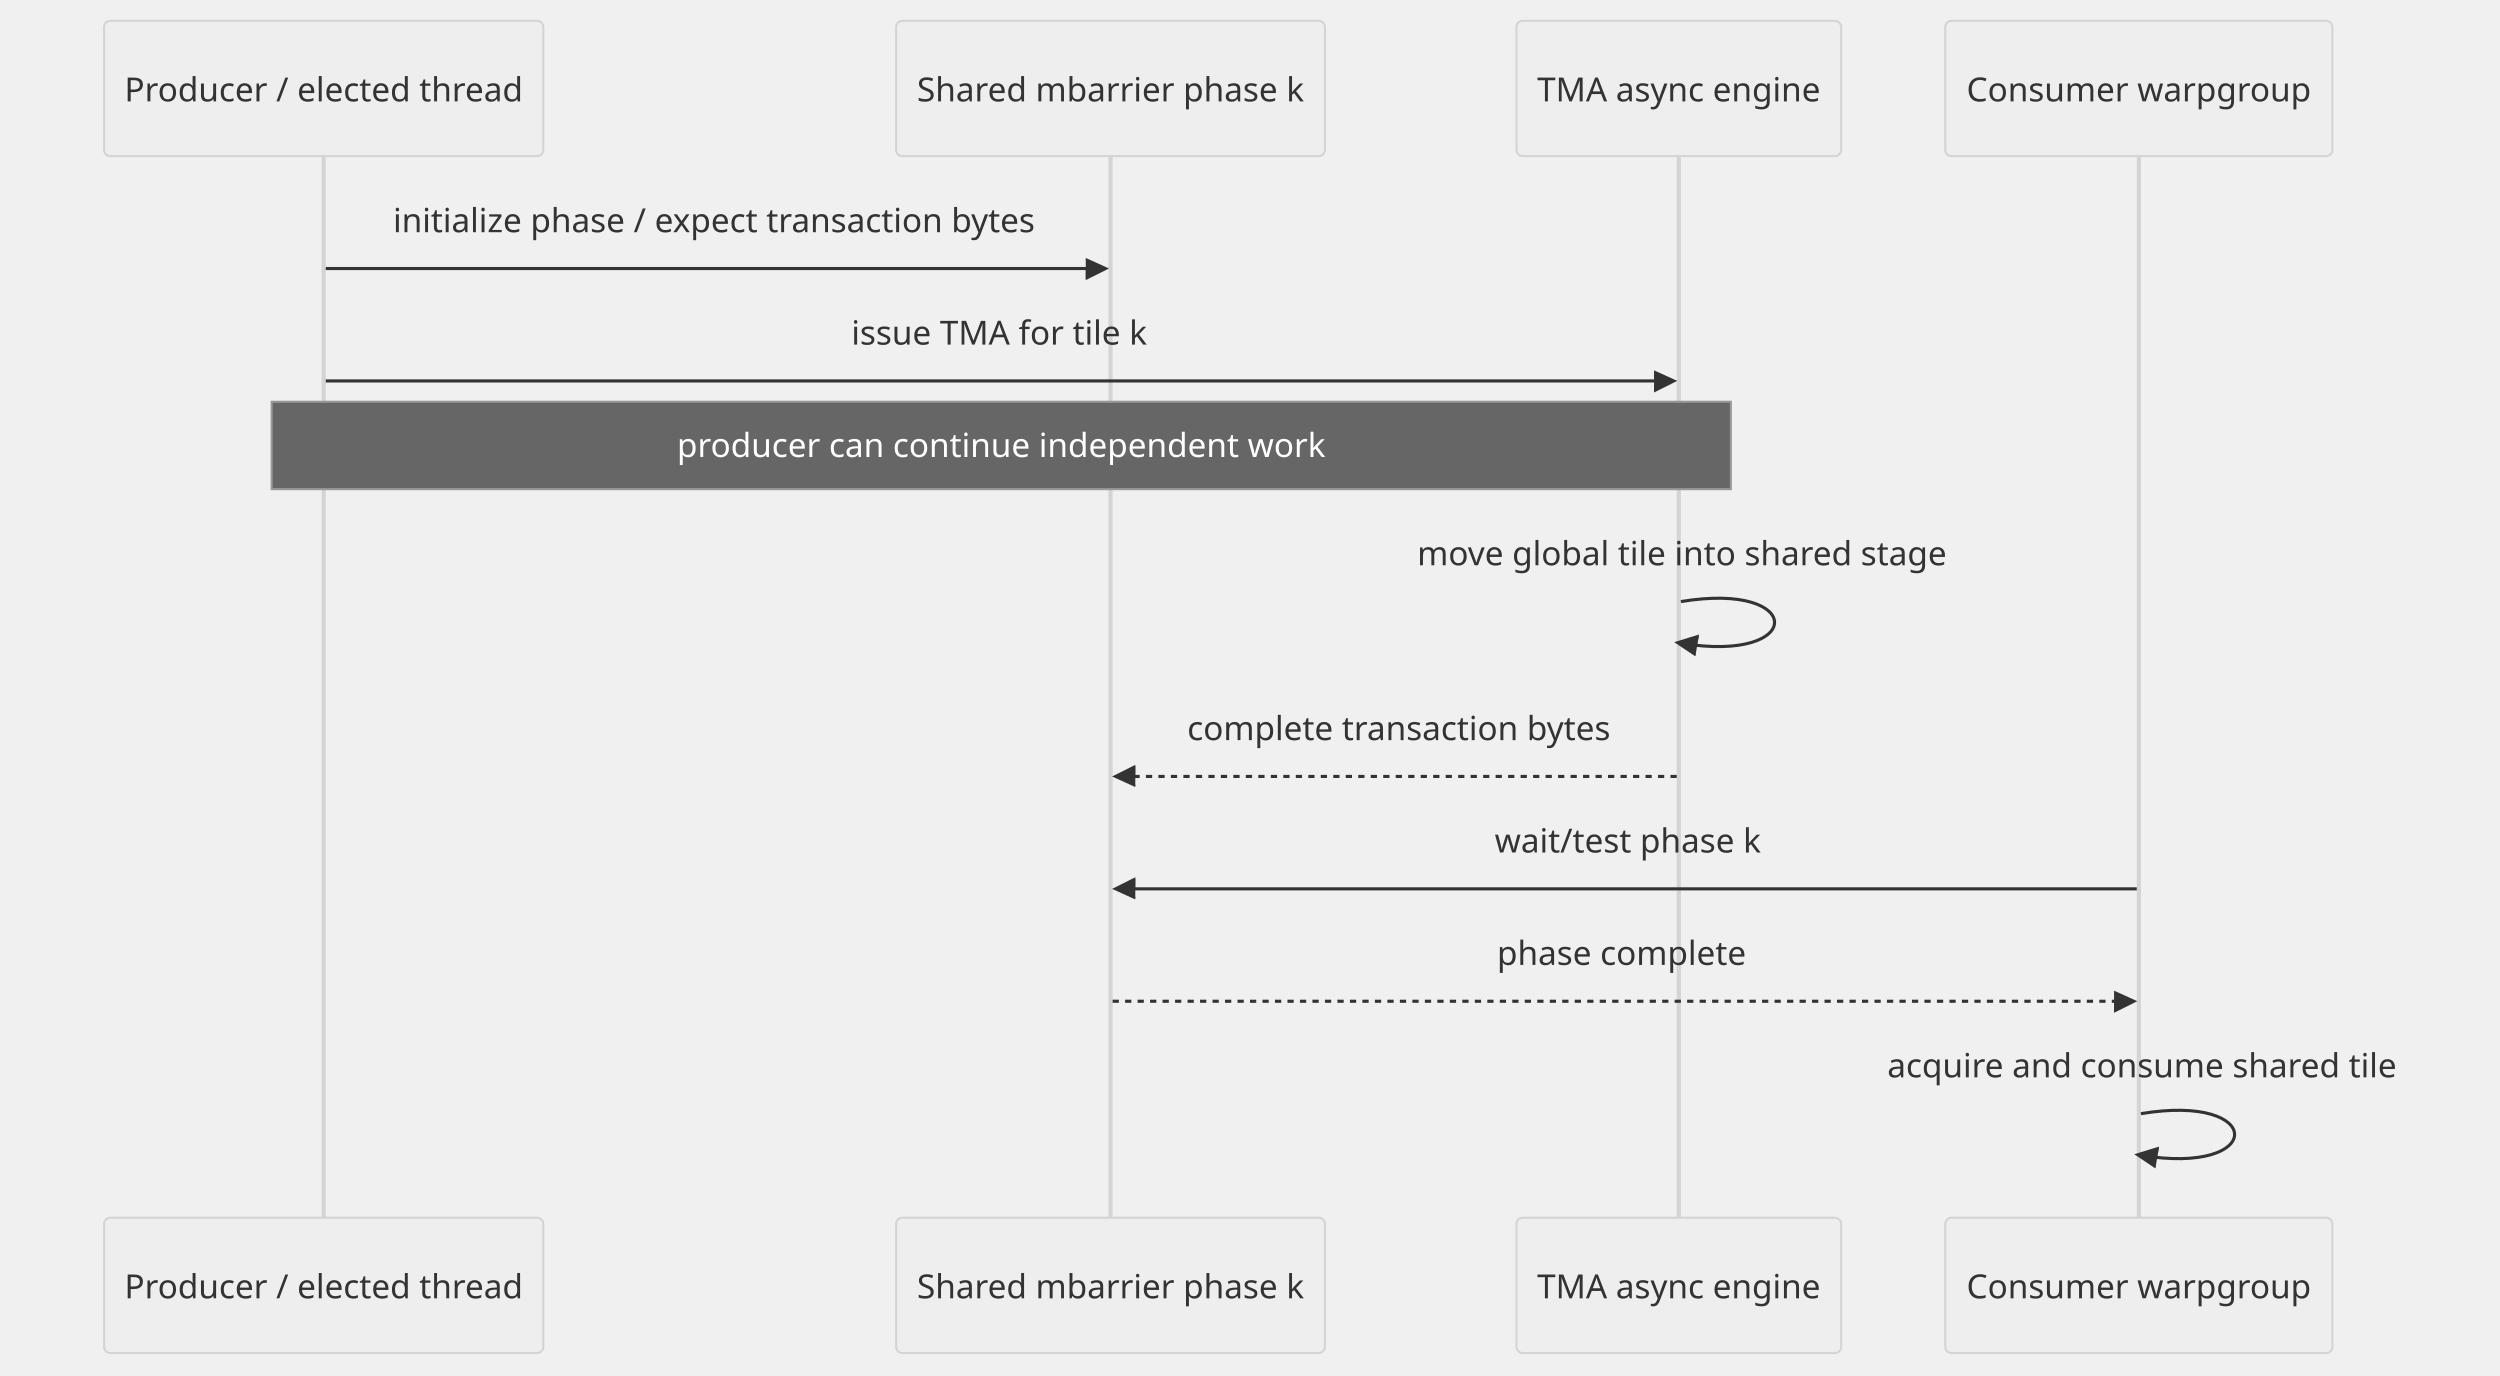
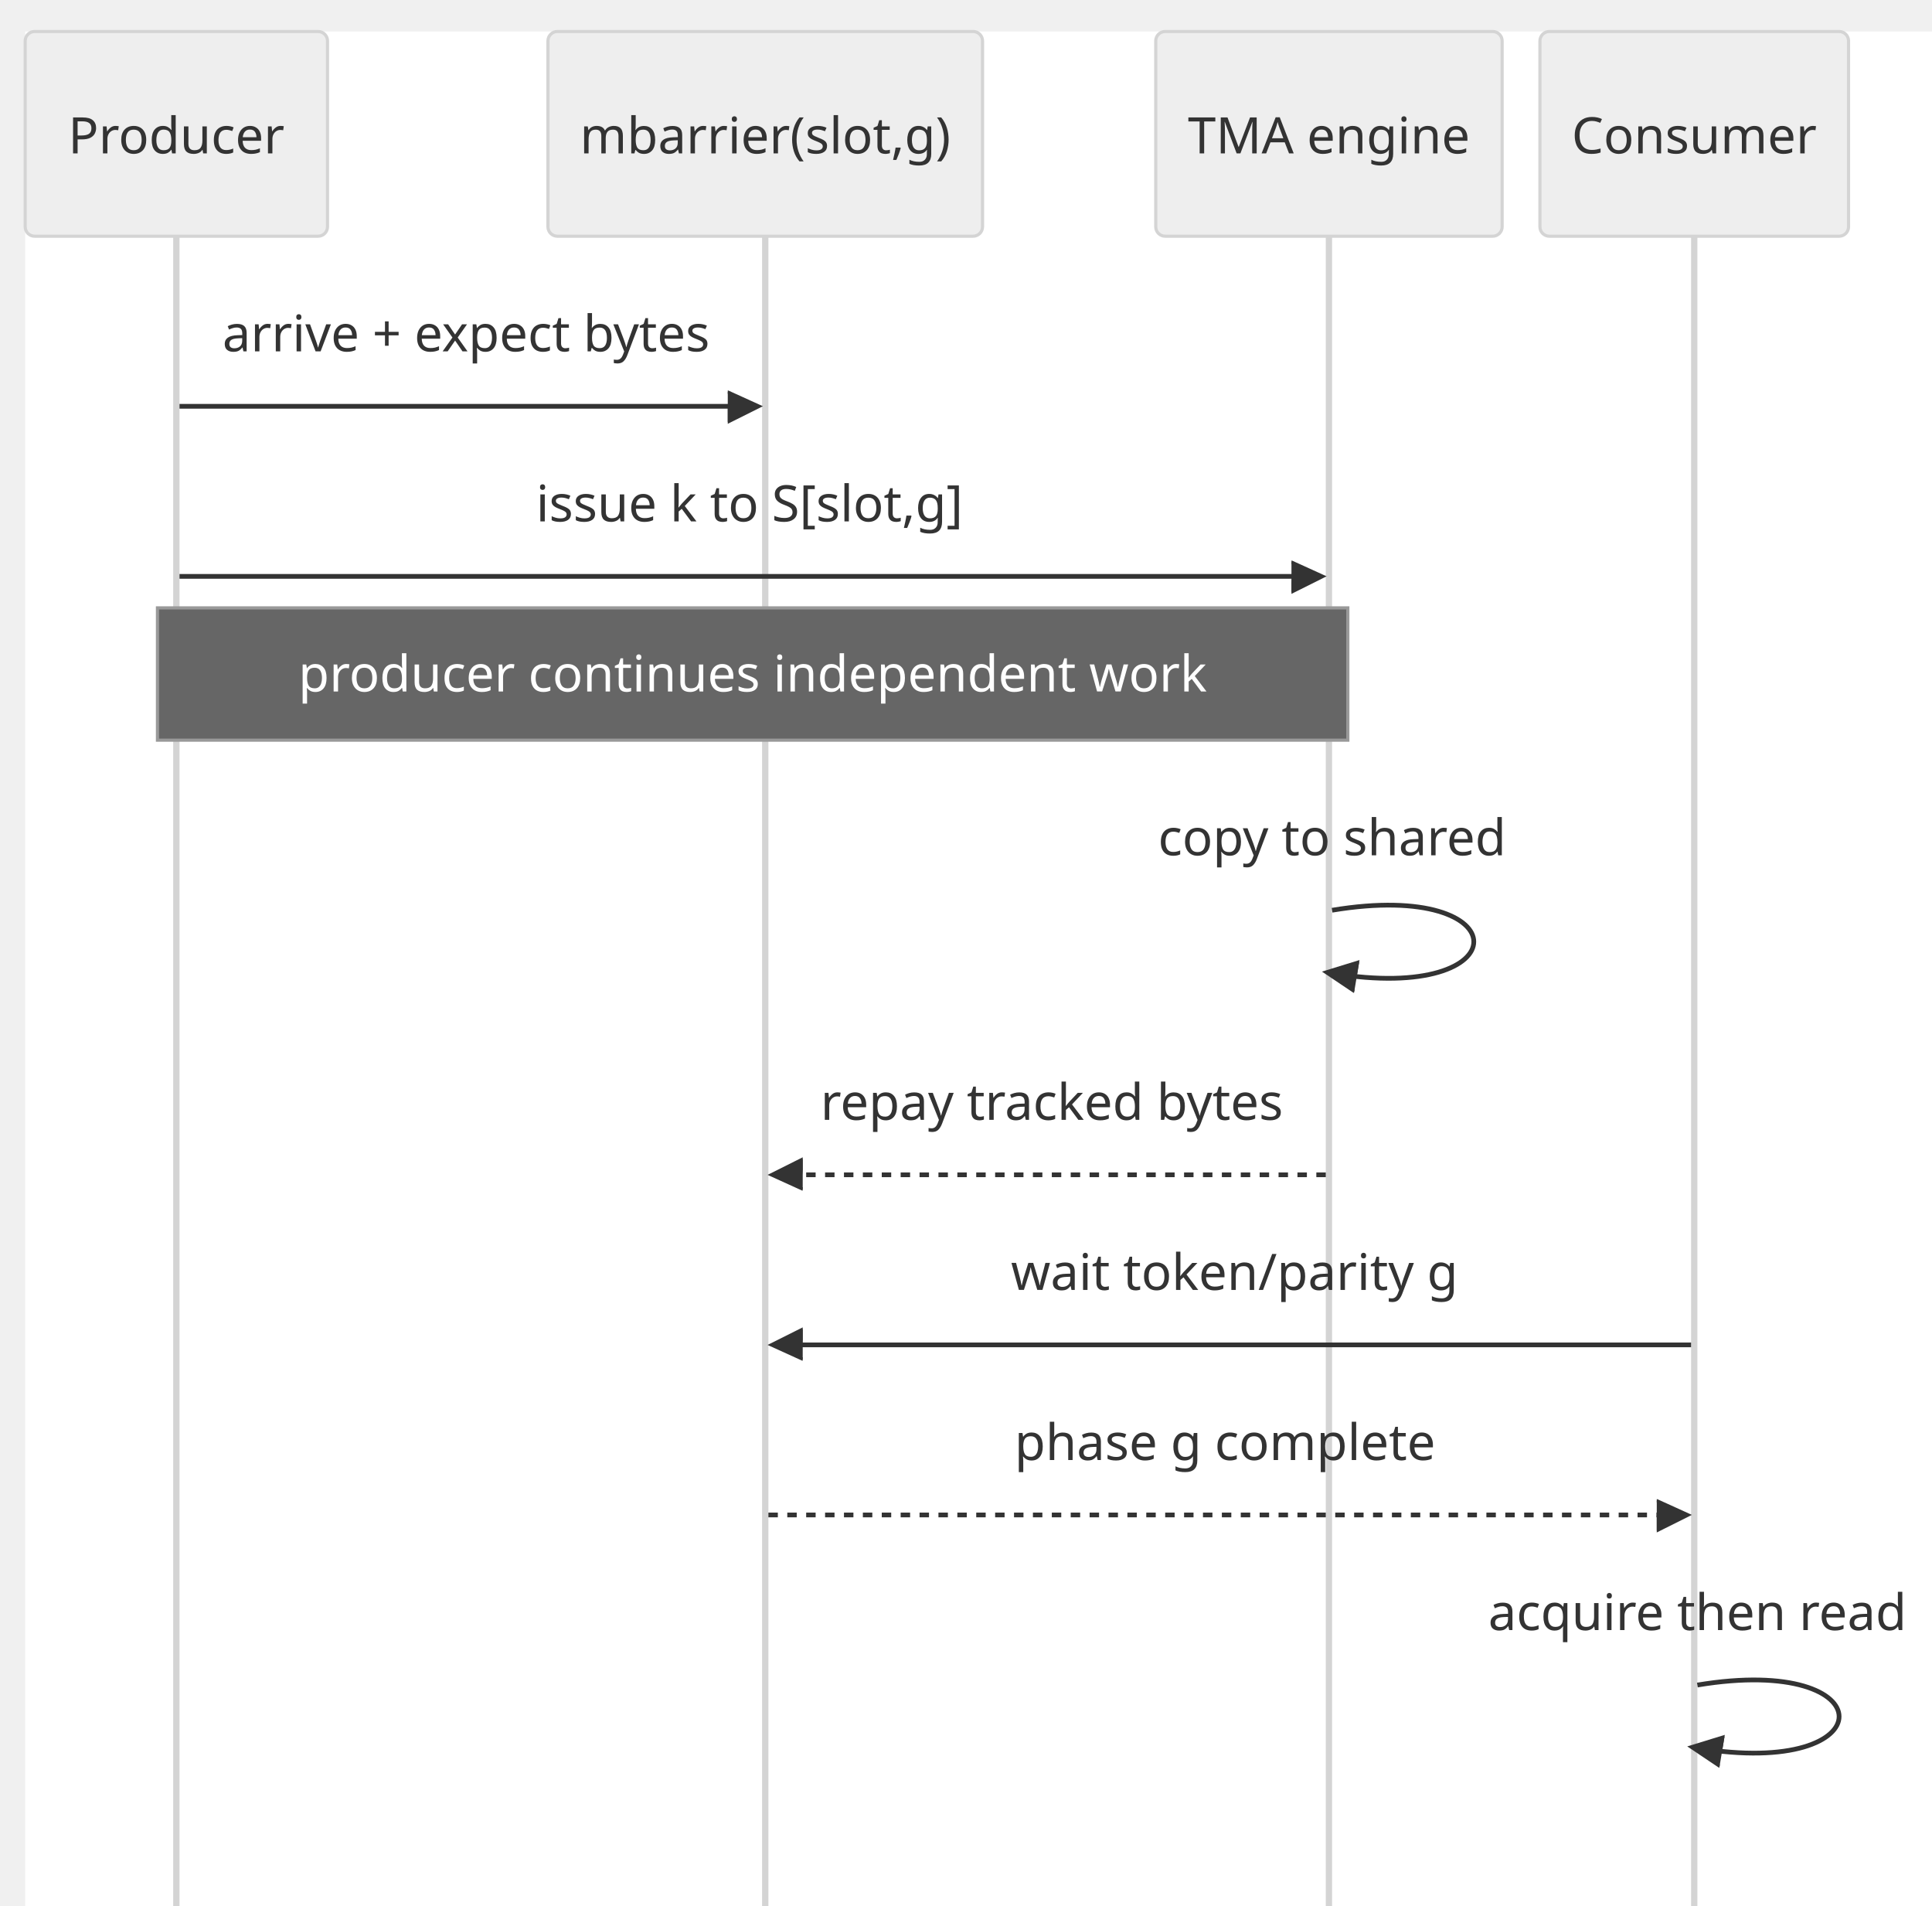
- <svg xmlns="http://www.w3.org/2000/svg" id="archnotes-diagram-8" width="100%" style="max-width: 1201px;" viewBox="-50 -10 1201 661" role="graphics-document document" aria-roledescription="sequence">
+ <svg xmlns="http://www.w3.org/2000/svg" id="archnotes-nvidia-gpu-synchronization-06-5b8caf17" width="100%" style="max-width: 613.5px;" viewBox="-8 -10 613.5 605" role="graphics-document document" aria-roledescription="sequence">
+   <rect data-diagram-background="true" x="0" y="0" width="100%" height="100%" fill="#ffffff" aria-hidden="true" />
  <g>
-     <rect x="884.5" y="575" fill="#eaeaea" stroke="#666" width="186" height="65" name="C" rx="3" ry="3" class="actor actor-bottom" />
-     <text x="977.5" y="607.5" dominant-baseline="central" alignment-baseline="central" class="actor actor-box" style="text-anchor: middle; font-size: 16px; font-weight: 400; font-family: system-ui, sans-serif;">
-       <tspan x="977.5" dy="0">Consumer warpgroup</tspan>
-     </text>
-   </g>
-   <g>
-     <rect x="678.5" y="575" fill="#eaeaea" stroke="#666" width="156" height="65" name="T" rx="3" ry="3" class="actor actor-bottom" />
-     <text x="756.5" y="607.5" dominant-baseline="central" alignment-baseline="central" class="actor actor-box" style="text-anchor: middle; font-size: 16px; font-weight: 400; font-family: system-ui, sans-serif;">
-       <tspan x="756.5" dy="0">TMA async engine</tspan>
-     </text>
-   </g>
-   <g>
-     <rect x="380.5" y="575" fill="#eaeaea" stroke="#666" width="206" height="65" name="M" rx="3" ry="3" class="actor actor-bottom" />
-     <text x="483.5" y="607.5" dominant-baseline="central" alignment-baseline="central" class="actor actor-box" style="text-anchor: middle; font-size: 16px; font-weight: 400; font-family: system-ui, sans-serif;">
-       <tspan x="483.5" dy="0">Shared mbarrier phase k</tspan>
-     </text>
-   </g>
-   <g>
-     <rect x="0" y="575" fill="#eaeaea" stroke="#666" width="211" height="65" name="P" rx="3" ry="3" class="actor actor-bottom" />
-     <text x="105.5" y="607.5" dominant-baseline="central" alignment-baseline="central" class="actor actor-box" style="text-anchor: middle; font-size: 16px; font-weight: 400; font-family: system-ui, sans-serif;">
-       <tspan x="105.5" dy="0">Producer / elected thread</tspan>
-     </text>
-   </g>
-   <g>
-     <line id="actor11" x1="977.5" y1="65" x2="977.5" y2="575" class="actor-line 200" stroke-width="0.5px" stroke="#999" name="C" data-et="life-line" data-id="C" />
-     <g id="root-11" data-et="participant" data-type="participant" data-id="C">
-       <rect x="884.5" y="0" fill="#eaeaea" stroke="#666" width="186" height="65" name="C" rx="3" ry="3" class="actor actor-top" />
-       <text x="977.5" y="32.5" dominant-baseline="central" alignment-baseline="central" class="actor actor-box" style="text-anchor: middle; font-size: 16px; font-weight: 400; font-family: system-ui, sans-serif;">
-         <tspan x="977.5" dy="0">Consumer warpgroup</tspan>
+     <line id="actor3" x1="530" y1="65" x2="530" y2="2000" class="actor-line 200" stroke-width="0.5px" stroke="#999" name="C" data-et="life-line" data-id="C" />
+     <g id="root-3" data-et="participant" data-type="participant" data-id="C">
+       <rect x="481" y="0" fill="#eaeaea" stroke="#666" width="98" height="65" name="C" rx="3" ry="3" class="actor actor-top" />
+       <text x="530" y="32.5" dominant-baseline="central" alignment-baseline="central" class="actor actor-box" style="text-anchor: middle; font-size: 16px; font-weight: 400; font-family: system-ui, sans-serif;">
+         <tspan x="530" dy="0">Consumer</tspan>
      </text>
    </g>
  </g>
  <g>
-     <line id="actor10" x1="756.5" y1="65" x2="756.5" y2="575" class="actor-line 200" stroke-width="0.5px" stroke="#999" name="T" data-et="life-line" data-id="T" />
-     <g id="root-10" data-et="participant" data-type="participant" data-id="T">
-       <rect x="678.5" y="0" fill="#eaeaea" stroke="#666" width="156" height="65" name="T" rx="3" ry="3" class="actor actor-top" />
-       <text x="756.5" y="32.5" dominant-baseline="central" alignment-baseline="central" class="actor actor-box" style="text-anchor: middle; font-size: 16px; font-weight: 400; font-family: system-ui, sans-serif;">
-         <tspan x="756.5" dy="0">TMA async engine</tspan>
+     <line id="actor2" x1="414" y1="65" x2="414" y2="2000" class="actor-line 200" stroke-width="0.5px" stroke="#999" name="T" data-et="life-line" data-id="T" />
+     <g id="root-2" data-et="participant" data-type="participant" data-id="T">
+       <rect x="359" y="0" fill="#eaeaea" stroke="#666" width="110" height="65" name="T" rx="3" ry="3" class="actor actor-top" />
+       <text x="414" y="32.5" dominant-baseline="central" alignment-baseline="central" class="actor actor-box" style="text-anchor: middle; font-size: 16px; font-weight: 400; font-family: system-ui, sans-serif;">
+         <tspan x="414" dy="0">TMA engine</tspan>
      </text>
    </g>
  </g>
  <g>
-     <line id="actor9" x1="483.5" y1="65" x2="483.5" y2="575" class="actor-line 200" stroke-width="0.5px" stroke="#999" name="M" data-et="life-line" data-id="M" />
-     <g id="root-9" data-et="participant" data-type="participant" data-id="M">
-       <rect x="380.5" y="0" fill="#eaeaea" stroke="#666" width="206" height="65" name="M" rx="3" ry="3" class="actor actor-top" />
-       <text x="483.5" y="32.5" dominant-baseline="central" alignment-baseline="central" class="actor actor-box" style="text-anchor: middle; font-size: 16px; font-weight: 400; font-family: system-ui, sans-serif;">
-         <tspan x="483.5" dy="0">Shared mbarrier phase k</tspan>
+     <line id="actor1" x1="235" y1="65" x2="235" y2="2000" class="actor-line 200" stroke-width="0.5px" stroke="#999" name="M" data-et="life-line" data-id="M" />
+     <g id="root-1" data-et="participant" data-type="participant" data-id="M">
+       <rect x="166" y="0" fill="#eaeaea" stroke="#666" width="138" height="65" name="M" rx="3" ry="3" class="actor actor-top" />
+       <text x="235" y="32.5" dominant-baseline="central" alignment-baseline="central" class="actor actor-box" style="text-anchor: middle; font-size: 16px; font-weight: 400; font-family: system-ui, sans-serif;">
+         <tspan x="235" dy="0">mbarrier(slot,g)</tspan>
      </text>
    </g>
  </g>
  <g>
-     <line id="actor8" x1="105.5" y1="65" x2="105.5" y2="575" class="actor-line 200" stroke-width="0.5px" stroke="#999" name="P" data-et="life-line" data-id="P" />
-     <g id="root-8" data-et="participant" data-type="participant" data-id="P">
-       <rect x="0" y="0" fill="#eaeaea" stroke="#666" width="211" height="65" name="P" rx="3" ry="3" class="actor actor-top" />
-       <text x="105.5" y="32.5" dominant-baseline="central" alignment-baseline="central" class="actor actor-box" style="text-anchor: middle; font-size: 16px; font-weight: 400; font-family: system-ui, sans-serif;">
-         <tspan x="105.5" dy="0">Producer / elected thread</tspan>
+     <line id="actor0" x1="48" y1="65" x2="48" y2="2000" class="actor-line 200" stroke-width="0.5px" stroke="#999" name="P" data-et="life-line" data-id="P" />
+     <g id="root-0" data-et="participant" data-type="participant" data-id="P">
+       <rect x="0" y="0" fill="#eaeaea" stroke="#666" width="96" height="65" name="P" rx="3" ry="3" class="actor actor-top" />
+       <text x="48" y="32.5" dominant-baseline="central" alignment-baseline="central" class="actor actor-box" style="text-anchor: middle; font-size: 16px; font-weight: 400; font-family: system-ui, sans-serif;">
+         <tspan x="48" dy="0">Producer</tspan>
      </text>
    </g>
  </g>
-   <style>#archnotes-diagram-8{font-family:system-ui,sans-serif;font-size:16px;fill:#000000;}@keyframes edge-animation-frame{from{stroke-dashoffset:0;}}@keyframes dash{to{stroke-dashoffset:0;}}#archnotes-diagram-8 .edge-animation-slow{stroke-dasharray:9,5!important;stroke-dashoffset:900;animation:dash 50s linear infinite;stroke-linecap:round;}#archnotes-diagram-8 .edge-animation-fast{stroke-dasharray:9,5!important;stroke-dashoffset:900;animation:dash 20s linear infinite;stroke-linecap:round;}#archnotes-diagram-8 .error-icon{fill:#552222;}#archnotes-diagram-8 .error-text{fill:#552222;stroke:#552222;}#archnotes-diagram-8 .edge-thickness-normal{stroke-width:1px;}#archnotes-diagram-8 .edge-thickness-thick{stroke-width:3.5px;}#archnotes-diagram-8 .edge-pattern-solid{stroke-dasharray:0;}#archnotes-diagram-8 .edge-thickness-invisible{stroke-width:0;fill:none;}#archnotes-diagram-8 .edge-pattern-dashed{stroke-dasharray:3;}#archnotes-diagram-8 .edge-pattern-dotted{stroke-dasharray:2;}#archnotes-diagram-8 .marker{fill:#666;stroke:#666;}#archnotes-diagram-8 .marker.cross{stroke:#666;}#archnotes-diagram-8 svg{font-family:system-ui,sans-serif;font-size:16px;}#archnotes-diagram-8 p{margin:0;}#archnotes-diagram-8 .actor{stroke:hsl(0, 0%, 83%);fill:#eee;stroke-width:1;}#archnotes-diagram-8 rect.actor.outer-path[data-look="neo"]{filter:drop-shadow( 1px 2px 2px rgba(185,185,185,1));}#archnotes-diagram-8 rect.note[data-look="neo"]{stroke:#999;fill:#666;filter:drop-shadow( 1px 2px 2px rgba(185,185,185,1));}#archnotes-diagram-8 text.actor&gt;tspan{fill:#333;stroke:none;}#archnotes-diagram-8 .actor-line{stroke:hsl(0, 0%, 83%);}#archnotes-diagram-8 .innerArc{stroke-width:1.5;stroke-dasharray:none;}#archnotes-diagram-8 .messageLine0{stroke-width:1.5;stroke-dasharray:none;stroke:#333;}#archnotes-diagram-8 .messageLine1{stroke-width:1.5;stroke-dasharray:2,2;stroke:#333;}#archnotes-diagram-8 [id$="-arrowhead"] path{fill:#333;stroke:#333;}#archnotes-diagram-8 .sequenceNumber{fill:white;}#archnotes-diagram-8 [id$="-sequencenumber"]{fill:#333;}#archnotes-diagram-8 [id$="-crosshead"] path{fill:#333;stroke:#333;}#archnotes-diagram-8 .messageText{fill:#333;stroke:none;}#archnotes-diagram-8 .labelBox{stroke:hsl(0, 0%, 83%);fill:#eee;filter:none;}#archnotes-diagram-8 .labelText,#archnotes-diagram-8 .labelText&gt;tspan{fill:#333;stroke:none;}#archnotes-diagram-8 .loopText,#archnotes-diagram-8 .loopText&gt;tspan{fill:#333;stroke:none;}#archnotes-diagram-8 .sectionTitle,#archnotes-diagram-8 .sectionTitle&gt;tspan{fill:#333;stroke:none;}#archnotes-diagram-8 .loopLine{stroke-width:2px;stroke-dasharray:2,2;stroke:hsl(0, 0%, 83%);fill:hsl(0, 0%, 83%);}#archnotes-diagram-8 .note{stroke:#999;fill:#666;}#archnotes-diagram-8 .noteText,#archnotes-diagram-8 .noteText&gt;tspan{fill:#fff;stroke:none;font-weight:normal;}#archnotes-diagram-8 .activation0{fill:#f4f4f4;stroke:#666;}#archnotes-diagram-8 .activation1{fill:#f4f4f4;stroke:#666;}#archnotes-diagram-8 .activation2{fill:#f4f4f4;stroke:#666;}#archnotes-diagram-8 .actorPopupMenu{position:absolute;}#archnotes-diagram-8 .actorPopupMenuPanel{position:absolute;fill:#eee;box-shadow:0px 8px 16px 0px rgba(0,0,0,0.2);filter:drop-shadow(3px 5px 2px rgb(0 0 0 / 0.4));}#archnotes-diagram-8 .actor-man circle,#archnotes-diagram-8 line{fill:#eee;stroke-width:2px;}#archnotes-diagram-8 g rect.rect{filter:drop-shadow( 1px 2px 2px rgba(185,185,185,1));stroke:#999;}#archnotes-diagram-8 .node .neo-node{stroke:#999;}#archnotes-diagram-8 [data-look="neo"].node rect,#archnotes-diagram-8 [data-look="neo"].cluster rect,#archnotes-diagram-8 [data-look="neo"].node polygon{stroke:url(#archnotes-diagram-8-gradient);filter:drop-shadow( 1px 2px 2px rgba(185,185,185,1));}#archnotes-diagram-8 [data-look="neo"].swimlane.cluster rect{filter:none;}#archnotes-diagram-8 [data-look="neo"].node path{stroke:url(#archnotes-diagram-8-gradient);stroke-width:1px;}#archnotes-diagram-8 [data-look="neo"].node .outer-path{filter:drop-shadow( 1px 2px 2px rgba(185,185,185,1));}#archnotes-diagram-8 [data-look="neo"].node .neo-line path{stroke:#999;filter:none;}#archnotes-diagram-8 [data-look="neo"].node circle{stroke:url(#archnotes-diagram-8-gradient);filter:drop-shadow( 1px 2px 2px rgba(185,185,185,1));}#archnotes-diagram-8 [data-look="neo"].node circle .state-start{fill:#000000;}#archnotes-diagram-8 [data-look="neo"].icon-shape .icon{fill:url(#archnotes-diagram-8-gradient);filter:drop-shadow( 1px 2px 2px rgba(185,185,185,1));}#archnotes-diagram-8 [data-look="neo"].icon-shape .icon-neo path{stroke:url(#archnotes-diagram-8-gradient);filter:drop-shadow( 1px 2px 2px rgba(185,185,185,1));}#archnotes-diagram-8 :root{--mermaid-font-family:system-ui,sans-serif;}</style>
+   <style>#archnotes-nvidia-gpu-synchronization-06-5b8caf17{font-family:system-ui,sans-serif;font-size:22px;fill:#000000;}@keyframes edge-animation-frame{from{stroke-dashoffset:0;}}@keyframes dash{to{stroke-dashoffset:0;}}#archnotes-nvidia-gpu-synchronization-06-5b8caf17 .edge-animation-slow{stroke-dasharray:9,5!important;stroke-dashoffset:900;animation:dash 50s linear infinite;stroke-linecap:round;}#archnotes-nvidia-gpu-synchronization-06-5b8caf17 .edge-animation-fast{stroke-dasharray:9,5!important;stroke-dashoffset:900;animation:dash 20s linear infinite;stroke-linecap:round;}#archnotes-nvidia-gpu-synchronization-06-5b8caf17 .error-icon{fill:#552222;}#archnotes-nvidia-gpu-synchronization-06-5b8caf17 .error-text{fill:#552222;stroke:#552222;}#archnotes-nvidia-gpu-synchronization-06-5b8caf17 .edge-thickness-normal{stroke-width:1px;}#archnotes-nvidia-gpu-synchronization-06-5b8caf17 .edge-thickness-thick{stroke-width:3.5px;}#archnotes-nvidia-gpu-synchronization-06-5b8caf17 .edge-pattern-solid{stroke-dasharray:0;}#archnotes-nvidia-gpu-synchronization-06-5b8caf17 .edge-thickness-invisible{stroke-width:0;fill:none;}#archnotes-nvidia-gpu-synchronization-06-5b8caf17 .edge-pattern-dashed{stroke-dasharray:3;}#archnotes-nvidia-gpu-synchronization-06-5b8caf17 .edge-pattern-dotted{stroke-dasharray:2;}#archnotes-nvidia-gpu-synchronization-06-5b8caf17 .marker{fill:#666;stroke:#666;}#archnotes-nvidia-gpu-synchronization-06-5b8caf17 .marker.cross{stroke:#666;}#archnotes-nvidia-gpu-synchronization-06-5b8caf17 svg{font-family:system-ui,sans-serif;font-size:22px;}#archnotes-nvidia-gpu-synchronization-06-5b8caf17 p{margin:0;}#archnotes-nvidia-gpu-synchronization-06-5b8caf17 .actor{stroke:hsl(0, 0%, 83%);fill:#eee;stroke-width:1;}#archnotes-nvidia-gpu-synchronization-06-5b8caf17 rect.actor.outer-path[data-look="neo"]{filter:drop-shadow( 1px 2px 2px rgba(185,185,185,1));}#archnotes-nvidia-gpu-synchronization-06-5b8caf17 rect.note[data-look="neo"]{stroke:#999;fill:#666;filter:drop-shadow( 1px 2px 2px rgba(185,185,185,1));}#archnotes-nvidia-gpu-synchronization-06-5b8caf17 text.actor&gt;tspan{fill:#333;stroke:none;}#archnotes-nvidia-gpu-synchronization-06-5b8caf17 .actor-line{stroke:hsl(0, 0%, 83%);}#archnotes-nvidia-gpu-synchronization-06-5b8caf17 .innerArc{stroke-width:1.5;stroke-dasharray:none;}#archnotes-nvidia-gpu-synchronization-06-5b8caf17 .messageLine0{stroke-width:1.5;stroke-dasharray:none;stroke:#333;}#archnotes-nvidia-gpu-synchronization-06-5b8caf17 .messageLine1{stroke-width:1.5;stroke-dasharray:2,2;stroke:#333;}#archnotes-nvidia-gpu-synchronization-06-5b8caf17 [id$="-arrowhead"] path{fill:#333;stroke:#333;}#archnotes-nvidia-gpu-synchronization-06-5b8caf17 .sequenceNumber{fill:white;}#archnotes-nvidia-gpu-synchronization-06-5b8caf17 [id$="-sequencenumber"]{fill:#333;}#archnotes-nvidia-gpu-synchronization-06-5b8caf17 [id$="-crosshead"] path{fill:#333;stroke:#333;}#archnotes-nvidia-gpu-synchronization-06-5b8caf17 .messageText{fill:#333;stroke:none;}#archnotes-nvidia-gpu-synchronization-06-5b8caf17 .labelBox{stroke:hsl(0, 0%, 83%);fill:#eee;filter:none;}#archnotes-nvidia-gpu-synchronization-06-5b8caf17 .labelText,#archnotes-nvidia-gpu-synchronization-06-5b8caf17 .labelText&gt;tspan{fill:#333;stroke:none;}#archnotes-nvidia-gpu-synchronization-06-5b8caf17 .loopText,#archnotes-nvidia-gpu-synchronization-06-5b8caf17 .loopText&gt;tspan{fill:#333;stroke:none;}#archnotes-nvidia-gpu-synchronization-06-5b8caf17 .sectionTitle,#archnotes-nvidia-gpu-synchronization-06-5b8caf17 .sectionTitle&gt;tspan{fill:#333;stroke:none;}#archnotes-nvidia-gpu-synchronization-06-5b8caf17 .loopLine{stroke-width:2px;stroke-dasharray:2,2;stroke:hsl(0, 0%, 83%);fill:hsl(0, 0%, 83%);}#archnotes-nvidia-gpu-synchronization-06-5b8caf17 .note{stroke:#999;fill:#666;}#archnotes-nvidia-gpu-synchronization-06-5b8caf17 .noteText,#archnotes-nvidia-gpu-synchronization-06-5b8caf17 .noteText&gt;tspan{fill:#fff;stroke:none;font-weight:normal;}#archnotes-nvidia-gpu-synchronization-06-5b8caf17 .activation0{fill:#f4f4f4;stroke:#666;}#archnotes-nvidia-gpu-synchronization-06-5b8caf17 .activation1{fill:#f4f4f4;stroke:#666;}#archnotes-nvidia-gpu-synchronization-06-5b8caf17 .activation2{fill:#f4f4f4;stroke:#666;}#archnotes-nvidia-gpu-synchronization-06-5b8caf17 .actorPopupMenu{position:absolute;}#archnotes-nvidia-gpu-synchronization-06-5b8caf17 .actorPopupMenuPanel{position:absolute;fill:#eee;box-shadow:0px 8px 16px 0px rgba(0,0,0,0.2);filter:drop-shadow(3px 5px 2px rgb(0 0 0 / 0.4));}#archnotes-nvidia-gpu-synchronization-06-5b8caf17 .actor-man circle,#archnotes-nvidia-gpu-synchronization-06-5b8caf17 line{fill:#eee;stroke-width:2px;}#archnotes-nvidia-gpu-synchronization-06-5b8caf17 g rect.rect{filter:drop-shadow( 1px 2px 2px rgba(185,185,185,1));stroke:#999;}#archnotes-nvidia-gpu-synchronization-06-5b8caf17 .node .neo-node{stroke:#999;}#archnotes-nvidia-gpu-synchronization-06-5b8caf17 [data-look="neo"].node rect,#archnotes-nvidia-gpu-synchronization-06-5b8caf17 [data-look="neo"].cluster rect,#archnotes-nvidia-gpu-synchronization-06-5b8caf17 [data-look="neo"].node polygon{stroke:url(#archnotes-nvidia-gpu-synchronization-06-5b8caf17-gradient);filter:drop-shadow( 1px 2px 2px rgba(185,185,185,1));}#archnotes-nvidia-gpu-synchronization-06-5b8caf17 [data-look="neo"].swimlane.cluster rect{filter:none;}#archnotes-nvidia-gpu-synchronization-06-5b8caf17 [data-look="neo"].node path{stroke:url(#archnotes-nvidia-gpu-synchronization-06-5b8caf17-gradient);stroke-width:1px;}#archnotes-nvidia-gpu-synchronization-06-5b8caf17 [data-look="neo"].node .outer-path{filter:drop-shadow( 1px 2px 2px rgba(185,185,185,1));}#archnotes-nvidia-gpu-synchronization-06-5b8caf17 [data-look="neo"].node .neo-line path{stroke:#999;filter:none;}#archnotes-nvidia-gpu-synchronization-06-5b8caf17 [data-look="neo"].node circle{stroke:url(#archnotes-nvidia-gpu-synchronization-06-5b8caf17-gradient);filter:drop-shadow( 1px 2px 2px rgba(185,185,185,1));}#archnotes-nvidia-gpu-synchronization-06-5b8caf17 [data-look="neo"].node circle .state-start{fill:#000000;}#archnotes-nvidia-gpu-synchronization-06-5b8caf17 [data-look="neo"].icon-shape .icon{fill:url(#archnotes-nvidia-gpu-synchronization-06-5b8caf17-gradient);filter:drop-shadow( 1px 2px 2px rgba(185,185,185,1));}#archnotes-nvidia-gpu-synchronization-06-5b8caf17 [data-look="neo"].icon-shape .icon-neo path{stroke:url(#archnotes-nvidia-gpu-synchronization-06-5b8caf17-gradient);filter:drop-shadow( 1px 2px 2px rgba(185,185,185,1));}#archnotes-nvidia-gpu-synchronization-06-5b8caf17 :root{--mermaid-font-family:system-ui,sans-serif;}</style>
  <g />
  <defs>
-     <symbol id="archnotes-diagram-8-computer" width="24" height="24">
+     <symbol id="archnotes-nvidia-gpu-synchronization-06-5b8caf17-computer" width="24" height="24">
      <path transform="scale(.5)" d="M2 2v13h20v-13h-20zm18 11h-16v-9h16v9zm-10.228 6l.466-1h3.524l.467 1h-4.457zm14.228 3h-24l2-6h2.104l-1.33 4h18.45l-1.297-4h2.073l2 6zm-5-10h-14v-7h14v7z" />
    </symbol>
  </defs>
  <defs>
-     <symbol id="archnotes-diagram-8-database" fill-rule="evenodd" clip-rule="evenodd">
+     <symbol id="archnotes-nvidia-gpu-synchronization-06-5b8caf17-database" fill-rule="evenodd" clip-rule="evenodd">
      <path transform="scale(.5)" d="M12.258.001l.256.004.255.005.253.008.251.01.249.012.247.015.246.016.242.019.241.02.239.023.236.024.233.027.231.028.229.031.225.032.223.034.22.036.217.038.214.04.211.041.208.043.205.045.201.046.198.048.194.05.191.051.187.053.183.054.18.056.175.057.172.059.168.06.163.061.16.063.155.064.15.066.074.033.073.033.071.034.07.034.069.035.068.035.067.035.066.035.064.036.064.036.062.036.06.036.06.037.058.037.058.037.055.038.055.038.053.038.052.038.051.039.05.039.048.039.047.039.045.04.044.04.043.04.041.04.04.041.039.041.037.041.036.041.034.041.033.042.032.042.03.042.029.042.027.042.026.043.024.043.023.043.021.043.02.043.018.044.017.043.015.044.013.044.012.044.011.045.009.044.007.045.006.045.004.045.002.045.001.045v17l-.001.045-.002.045-.004.045-.006.045-.007.045-.009.044-.011.045-.012.044-.013.044-.015.044-.017.043-.018.044-.02.043-.021.043-.023.043-.024.043-.026.043-.027.042-.029.042-.03.042-.032.042-.033.042-.034.041-.036.041-.037.041-.039.041-.04.041-.041.04-.043.04-.044.04-.045.04-.047.039-.048.039-.05.039-.051.039-.052.038-.053.038-.055.038-.055.038-.058.037-.058.037-.06.037-.06.036-.062.036-.064.036-.064.036-.066.035-.067.035-.068.035-.069.035-.07.034-.071.034-.073.033-.074.033-.15.066-.155.064-.16.063-.163.061-.168.06-.172.059-.175.057-.18.056-.183.054-.187.053-.191.051-.194.05-.198.048-.201.046-.205.045-.208.043-.211.041-.214.04-.217.038-.22.036-.223.034-.225.032-.229.031-.231.028-.233.027-.236.024-.239.023-.241.02-.242.019-.246.016-.247.015-.249.012-.251.01-.253.008-.255.005-.256.004-.258.001-.258-.001-.256-.004-.255-.005-.253-.008-.251-.01-.249-.012-.247-.015-.245-.016-.243-.019-.241-.02-.238-.023-.236-.024-.234-.027-.231-.028-.228-.031-.226-.032-.223-.034-.22-.036-.217-.038-.214-.04-.211-.041-.208-.043-.204-.045-.201-.046-.198-.048-.195-.05-.19-.051-.187-.053-.184-.054-.179-.056-.176-.057-.172-.059-.167-.06-.164-.061-.159-.063-.155-.064-.151-.066-.074-.033-.072-.033-.072-.034-.07-.034-.069-.035-.068-.035-.067-.035-.066-.035-.064-.036-.063-.036-.062-.036-.061-.036-.06-.037-.058-.037-.057-.037-.056-.038-.055-.038-.053-.038-.052-.038-.051-.039-.049-.039-.049-.039-.046-.039-.046-.04-.044-.04-.043-.04-.041-.04-.04-.041-.039-.041-.037-.041-.036-.041-.034-.041-.033-.042-.032-.042-.03-.042-.029-.042-.027-.042-.026-.043-.024-.043-.023-.043-.021-.043-.02-.043-.018-.044-.017-.043-.015-.044-.013-.044-.012-.044-.011-.045-.009-.044-.007-.045-.006-.045-.004-.045-.002-.045-.001-.045v-17l.001-.045.002-.045.004-.045.006-.045.007-.045.009-.044.011-.045.012-.044.013-.044.015-.044.017-.043.018-.044.02-.043.021-.043.023-.043.024-.043.026-.043.027-.042.029-.042.03-.042.032-.042.033-.042.034-.041.036-.041.037-.041.039-.041.04-.041.041-.04.043-.04.044-.04.046-.04.046-.039.049-.039.049-.039.051-.039.052-.038.053-.038.055-.038.056-.038.057-.037.058-.037.06-.037.061-.036.062-.036.063-.036.064-.036.066-.035.067-.035.068-.035.069-.035.07-.034.072-.034.072-.033.074-.033.151-.066.155-.064.159-.063.164-.061.167-.06.172-.059.176-.057.179-.056.184-.054.187-.053.19-.051.195-.05.198-.048.201-.046.204-.045.208-.043.211-.041.214-.04.217-.038.22-.036.223-.034.226-.032.228-.031.231-.028.234-.027.236-.024.238-.023.241-.02.243-.019.245-.016.247-.015.249-.012.251-.01.253-.008.255-.005.256-.004.258-.001.258.001zm-9.258 20.499v.01l.001.021.003.021.004.022.005.021.006.022.007.022.009.023.01.022.011.023.012.023.013.023.015.023.016.024.017.023.018.024.019.024.021.024.022.025.023.024.024.025.052.049.056.05.061.051.066.051.07.051.075.051.079.052.084.052.088.052.092.052.097.052.102.051.105.052.11.052.114.051.119.051.123.051.127.05.131.05.135.05.139.048.144.049.147.047.152.047.155.047.16.045.163.045.167.043.171.043.176.041.178.041.183.039.187.039.19.037.194.035.197.035.202.033.204.031.209.03.212.029.216.027.219.025.222.024.226.021.23.02.233.018.236.016.24.015.243.012.246.01.249.008.253.005.256.004.259.001.26-.001.257-.004.254-.005.25-.008.247-.011.244-.012.241-.014.237-.016.233-.018.231-.021.226-.021.224-.024.22-.026.216-.027.212-.028.21-.031.205-.031.202-.034.198-.034.194-.036.191-.037.187-.039.183-.04.179-.04.175-.042.172-.043.168-.044.163-.045.16-.046.155-.046.152-.047.148-.048.143-.049.139-.049.136-.05.131-.05.126-.05.123-.051.118-.052.114-.051.11-.052.106-.052.101-.052.096-.052.092-.052.088-.053.083-.051.079-.052.074-.052.07-.051.065-.051.06-.051.056-.05.051-.05.023-.024.023-.025.021-.024.02-.024.019-.024.018-.024.017-.024.015-.023.014-.024.013-.023.012-.023.01-.023.01-.022.008-.022.006-.022.006-.022.004-.022.004-.021.001-.021.001-.021v-4.127l-.077.055-.08.053-.083.054-.085.053-.087.052-.09.052-.093.051-.095.05-.097.05-.1.049-.102.049-.105.048-.106.047-.109.047-.111.046-.114.045-.115.045-.118.044-.12.043-.122.042-.124.042-.126.041-.128.04-.13.04-.132.038-.134.038-.135.037-.138.037-.139.035-.142.035-.143.034-.144.033-.147.032-.148.031-.15.03-.151.03-.153.029-.154.027-.156.027-.158.026-.159.025-.161.024-.162.023-.163.022-.165.021-.166.02-.167.019-.169.018-.169.017-.171.016-.173.015-.173.014-.175.013-.175.012-.177.011-.178.01-.179.008-.179.008-.181.006-.182.005-.182.004-.184.003-.184.002h-.37l-.184-.002-.184-.003-.182-.004-.182-.005-.181-.006-.179-.008-.179-.008-.178-.01-.176-.011-.176-.012-.175-.013-.173-.014-.172-.015-.171-.016-.17-.017-.169-.018-.167-.019-.166-.02-.165-.021-.163-.022-.162-.023-.161-.024-.159-.025-.157-.026-.156-.027-.155-.027-.153-.029-.151-.03-.15-.03-.148-.031-.146-.032-.145-.033-.143-.034-.141-.035-.14-.035-.137-.037-.136-.037-.134-.038-.132-.038-.13-.04-.128-.04-.126-.041-.124-.042-.122-.042-.12-.044-.117-.043-.116-.045-.113-.045-.112-.046-.109-.047-.106-.047-.105-.048-.102-.049-.1-.049-.097-.05-.095-.05-.093-.052-.09-.051-.087-.052-.085-.053-.083-.054-.08-.054-.077-.054v4.127zm0-5.654v.011l.001.021.003.021.004.021.005.022.006.022.007.022.009.022.01.022.011.023.012.023.013.023.015.024.016.023.017.024.018.024.019.024.021.024.022.024.023.025.024.024.052.05.056.05.061.05.066.051.07.051.075.052.079.051.084.052.088.052.092.052.097.052.102.052.105.052.11.051.114.051.119.052.123.05.127.051.131.05.135.049.139.049.144.048.147.048.152.047.155.046.16.045.163.045.167.044.171.042.176.042.178.04.183.04.187.038.19.037.194.036.197.034.202.033.204.032.209.03.212.028.216.027.219.025.222.024.226.022.23.02.233.018.236.016.24.014.243.012.246.01.249.008.253.006.256.003.259.001.26-.001.257-.003.254-.006.25-.008.247-.01.244-.012.241-.015.237-.016.233-.018.231-.02.226-.022.224-.024.22-.025.216-.027.212-.029.21-.03.205-.032.202-.033.198-.035.194-.036.191-.037.187-.039.183-.039.179-.041.175-.042.172-.043.168-.044.163-.045.16-.045.155-.047.152-.047.148-.048.143-.048.139-.05.136-.049.131-.05.126-.051.123-.051.118-.051.114-.052.11-.052.106-.052.101-.052.096-.052.092-.052.088-.052.083-.052.079-.052.074-.051.07-.052.065-.051.06-.05.056-.051.051-.049.023-.025.023-.024.021-.025.02-.024.019-.024.018-.024.017-.024.015-.023.014-.023.013-.024.012-.022.01-.023.01-.023.008-.022.006-.022.006-.022.004-.021.004-.022.001-.021.001-.021v-4.139l-.077.054-.08.054-.083.054-.085.052-.087.053-.09.051-.093.051-.095.051-.097.05-.1.049-.102.049-.105.048-.106.047-.109.047-.111.046-.114.045-.115.044-.118.044-.12.044-.122.042-.124.042-.126.041-.128.04-.13.039-.132.039-.134.038-.135.037-.138.036-.139.036-.142.035-.143.033-.144.033-.147.033-.148.031-.15.03-.151.03-.153.028-.154.028-.156.027-.158.026-.159.025-.161.024-.162.023-.163.022-.165.021-.166.02-.167.019-.169.018-.169.017-.171.016-.173.015-.173.014-.175.013-.175.012-.177.011-.178.009-.179.009-.179.007-.181.007-.182.005-.182.004-.184.003-.184.002h-.37l-.184-.002-.184-.003-.182-.004-.182-.005-.181-.007-.179-.007-.179-.009-.178-.009-.176-.011-.176-.012-.175-.013-.173-.014-.172-.015-.171-.016-.17-.017-.169-.018-.167-.019-.166-.02-.165-.021-.163-.022-.162-.023-.161-.024-.159-.025-.157-.026-.156-.027-.155-.028-.153-.028-.151-.03-.15-.03-.148-.031-.146-.033-.145-.033-.143-.033-.141-.035-.14-.036-.137-.036-.136-.037-.134-.038-.132-.039-.13-.039-.128-.04-.126-.041-.124-.042-.122-.043-.12-.043-.117-.044-.116-.044-.113-.046-.112-.046-.109-.046-.106-.047-.105-.048-.102-.049-.1-.049-.097-.05-.095-.051-.093-.051-.09-.051-.087-.053-.085-.052-.083-.054-.08-.054-.077-.054v4.139zm0-5.666v.011l.001.02.003.022.004.021.005.022.006.021.007.022.009.023.01.022.011.023.012.023.013.023.015.023.016.024.017.024.018.023.019.024.021.025.022.024.023.024.024.025.052.05.056.05.061.05.066.051.07.051.075.052.079.051.084.052.088.052.092.052.097.052.102.052.105.051.11.052.114.051.119.051.123.051.127.05.131.05.135.05.139.049.144.048.147.048.152.047.155.046.16.045.163.045.167.043.171.043.176.042.178.04.183.04.187.038.19.037.194.036.197.034.202.033.204.032.209.03.212.028.216.027.219.025.222.024.226.021.23.02.233.018.236.017.24.014.243.012.246.01.249.008.253.006.256.003.259.001.26-.001.257-.003.254-.006.25-.008.247-.01.244-.013.241-.014.237-.016.233-.018.231-.02.226-.022.224-.024.22-.025.216-.027.212-.029.21-.03.205-.032.202-.033.198-.035.194-.036.191-.037.187-.039.183-.039.179-.041.175-.042.172-.043.168-.044.163-.045.16-.045.155-.047.152-.047.148-.048.143-.049.139-.049.136-.049.131-.051.126-.05.123-.051.118-.052.114-.051.11-.052.106-.052.101-.052.096-.052.092-.052.088-.052.083-.052.079-.052.074-.052.07-.051.065-.051.06-.051.056-.05.051-.049.023-.025.023-.025.021-.024.02-.024.019-.024.018-.024.017-.024.015-.023.014-.024.013-.023.012-.023.01-.022.01-.023.008-.022.006-.022.006-.022.004-.022.004-.021.001-.021.001-.021v-4.153l-.077.054-.08.054-.083.053-.085.053-.087.053-.09.051-.093.051-.095.051-.097.05-.1.049-.102.048-.105.048-.106.048-.109.046-.111.046-.114.046-.115.044-.118.044-.12.043-.122.043-.124.042-.126.041-.128.04-.13.039-.132.039-.134.038-.135.037-.138.036-.139.036-.142.034-.143.034-.144.033-.147.032-.148.032-.15.03-.151.03-.153.028-.154.028-.156.027-.158.026-.159.024-.161.024-.162.023-.163.023-.165.021-.166.02-.167.019-.169.018-.169.017-.171.016-.173.015-.173.014-.175.013-.175.012-.177.01-.178.01-.179.009-.179.007-.181.006-.182.006-.182.004-.184.003-.184.001-.185.001-.185-.001-.184-.001-.184-.003-.182-.004-.182-.006-.181-.006-.179-.007-.179-.009-.178-.01-.176-.01-.176-.012-.175-.013-.173-.014-.172-.015-.171-.016-.17-.017-.169-.018-.167-.019-.166-.02-.165-.021-.163-.023-.162-.023-.161-.024-.159-.024-.157-.026-.156-.027-.155-.028-.153-.028-.151-.03-.15-.03-.148-.032-.146-.032-.145-.033-.143-.034-.141-.034-.14-.036-.137-.036-.136-.037-.134-.038-.132-.039-.13-.039-.128-.041-.126-.041-.124-.041-.122-.043-.12-.043-.117-.044-.116-.044-.113-.046-.112-.046-.109-.046-.106-.048-.105-.048-.102-.048-.1-.05-.097-.049-.095-.051-.093-.051-.09-.052-.087-.052-.085-.053-.083-.053-.08-.054-.077-.054v4.153zm8.74-8.179l-.257.004-.254.005-.25.008-.247.011-.244.012-.241.014-.237.016-.233.018-.231.021-.226.022-.224.023-.22.026-.216.027-.212.028-.21.031-.205.032-.202.033-.198.034-.194.036-.191.038-.187.038-.183.04-.179.041-.175.042-.172.043-.168.043-.163.045-.16.046-.155.046-.152.048-.148.048-.143.048-.139.049-.136.05-.131.05-.126.051-.123.051-.118.051-.114.052-.11.052-.106.052-.101.052-.096.052-.092.052-.088.052-.083.052-.079.052-.074.051-.07.052-.065.051-.06.05-.056.05-.051.05-.023.025-.023.024-.021.024-.02.025-.019.024-.018.024-.017.023-.015.024-.014.023-.013.023-.012.023-.01.023-.01.022-.008.022-.006.023-.006.021-.004.022-.004.021-.001.021-.001.021.001.021.001.021.004.021.004.022.006.021.006.023.008.022.01.022.01.023.012.023.013.023.014.023.015.024.017.023.018.024.019.024.02.025.021.024.023.024.023.025.051.05.056.05.06.05.065.051.07.052.074.051.079.052.083.052.088.052.092.052.096.052.101.052.106.052.11.052.114.052.118.051.123.051.126.051.131.05.136.05.139.049.143.048.148.048.152.048.155.046.16.046.163.045.168.043.172.043.175.042.179.041.183.04.187.038.191.038.194.036.198.034.202.033.205.032.21.031.212.028.216.027.22.026.224.023.226.022.231.021.233.018.237.016.241.014.244.012.247.011.25.008.254.005.257.004.26.001.26-.001.257-.004.254-.005.25-.008.247-.011.244-.012.241-.014.237-.016.233-.018.231-.021.226-.022.224-.023.22-.026.216-.027.212-.028.21-.031.205-.032.202-.033.198-.034.194-.036.191-.038.187-.038.183-.04.179-.041.175-.042.172-.043.168-.043.163-.045.16-.046.155-.046.152-.048.148-.048.143-.048.139-.049.136-.05.131-.05.126-.051.123-.051.118-.051.114-.052.11-.052.106-.052.101-.052.096-.052.092-.052.088-.052.083-.052.079-.052.074-.051.07-.052.065-.051.06-.05.056-.05.051-.05.023-.025.023-.024.021-.024.02-.025.019-.024.018-.024.017-.023.015-.024.014-.023.013-.023.012-.023.01-.023.01-.022.008-.022.006-.023.006-.021.004-.022.004-.021.001-.021.001-.021-.001-.021-.001-.021-.004-.021-.004-.022-.006-.021-.006-.023-.008-.022-.01-.022-.01-.023-.012-.023-.013-.023-.014-.023-.015-.024-.017-.023-.018-.024-.019-.024-.02-.025-.021-.024-.023-.024-.023-.025-.051-.05-.056-.05-.06-.05-.065-.051-.07-.052-.074-.051-.079-.052-.083-.052-.088-.052-.092-.052-.096-.052-.101-.052-.106-.052-.11-.052-.114-.052-.118-.051-.123-.051-.126-.051-.131-.05-.136-.05-.139-.049-.143-.048-.148-.048-.152-.048-.155-.046-.16-.046-.163-.045-.168-.043-.172-.043-.175-.042-.179-.041-.183-.04-.187-.038-.191-.038-.194-.036-.198-.034-.202-.033-.205-.032-.21-.031-.212-.028-.216-.027-.22-.026-.224-.023-.226-.022-.231-.021-.233-.018-.237-.016-.241-.014-.244-.012-.247-.011-.25-.008-.254-.005-.257-.004-.26-.001-.26.001z" />
    </symbol>
  </defs>
  <defs>
-     <symbol id="archnotes-diagram-8-clock" width="24" height="24">
+     <symbol id="archnotes-nvidia-gpu-synchronization-06-5b8caf17-clock" width="24" height="24">
      <path transform="scale(.5)" d="M12 2c5.514 0 10 4.486 10 10s-4.486 10-10 10-10-4.486-10-10 4.486-10 10-10zm0-2c-6.627 0-12 5.373-12 12s5.373 12 12 12 12-5.373 12-12-5.373-12-12-12zm5.848 12.459c.202.038.202.333.001.372-1.907.361-6.045 1.111-6.547 1.111-.719 0-1.301-.582-1.301-1.301 0-.512.77-5.447 1.125-7.445.034-.192.312-.181.343.014l.985 6.238 5.394 1.011z" />
    </symbol>
  </defs>
  <defs>
-     <marker id="archnotes-diagram-8-arrowhead" refX="7.9" refY="5" markerUnits="userSpaceOnUse" markerWidth="12" markerHeight="12" orient="auto-start-reverse">
+     <marker id="archnotes-nvidia-gpu-synchronization-06-5b8caf17-arrowhead" refX="7.9" refY="5" markerUnits="userSpaceOnUse" markerWidth="12" markerHeight="12" orient="auto-start-reverse">
      <path d="M -1 0 L 10 5 L 0 10 z" />
    </marker>
  </defs>
  <defs>
-     <marker id="archnotes-diagram-8-crosshead" markerWidth="15" markerHeight="8" orient="auto" refX="4" refY="4.5">
+     <marker id="archnotes-nvidia-gpu-synchronization-06-5b8caf17-crosshead" markerWidth="15" markerHeight="8" orient="auto" refX="4" refY="4.5">
      <path fill="none" stroke="#000000" stroke-width="1pt" d="M 1,2 L 6,7 M 6,2 L 1,7" style="stroke-dasharray: 0, 0;" />
    </marker>
  </defs>
  <defs>
-     <marker id="archnotes-diagram-8-filled-head" refX="15.5" refY="7" markerWidth="20" markerHeight="28" orient="auto">
+     <marker id="archnotes-nvidia-gpu-synchronization-06-5b8caf17-filled-head" refX="15.5" refY="7" markerWidth="20" markerHeight="28" orient="auto">
      <path d="M 18,7 L9,13 L14,7 L9,1 Z" />
    </marker>
  </defs>
  <defs>
-     <marker id="archnotes-diagram-8-sequencenumber" refX="15" refY="15" markerWidth="60" markerHeight="40" orient="auto">
+     <marker id="archnotes-nvidia-gpu-synchronization-06-5b8caf17-sequencenumber" refX="15" refY="15" markerWidth="60" markerHeight="40" orient="auto">
      <circle cx="15" cy="15" r="6" />
    </marker>
  </defs>
  <defs>
-     <marker id="archnotes-diagram-8-solidTopArrowHead" refX="7.9" refY="7.25" markerUnits="userSpaceOnUse" markerWidth="12" markerHeight="12" orient="auto-start-reverse">
+     <marker id="archnotes-nvidia-gpu-synchronization-06-5b8caf17-solidTopArrowHead" refX="7.9" refY="7.25" markerUnits="userSpaceOnUse" markerWidth="12" markerHeight="12" orient="auto-start-reverse">
      <path d="M 0 0 L 10 8 L 0 8 z" />
    </marker>
  </defs>
  <defs>
-     <marker id="archnotes-diagram-8-solidBottomArrowHead" refX="7.9" refY="0.75" markerUnits="userSpaceOnUse" markerWidth="12" markerHeight="12" orient="auto-start-reverse">
+     <marker id="archnotes-nvidia-gpu-synchronization-06-5b8caf17-solidBottomArrowHead" refX="7.9" refY="0.75" markerUnits="userSpaceOnUse" markerWidth="12" markerHeight="12" orient="auto-start-reverse">
      <path d="M 0 0 L 10 0 L 0 8 z" />
    </marker>
  </defs>
  <defs>
-     <marker id="archnotes-diagram-8-stickTopArrowHead" refX="7.5" refY="7" markerUnits="userSpaceOnUse" markerWidth="12" markerHeight="12" orient="auto-start-reverse">
+     <marker id="archnotes-nvidia-gpu-synchronization-06-5b8caf17-stickTopArrowHead" refX="7.5" refY="7" markerUnits="userSpaceOnUse" markerWidth="12" markerHeight="12" orient="auto-start-reverse">
      <path d="M 0 0 L 7 7" stroke="black" stroke-width="1.5" fill="none" />
    </marker>
  </defs>
  <defs>
-     <marker id="archnotes-diagram-8-stickBottomArrowHead" refX="7.5" refY="0" markerUnits="userSpaceOnUse" markerWidth="12" markerHeight="12" orient="auto-start-reverse">
+     <marker id="archnotes-nvidia-gpu-synchronization-06-5b8caf17-stickBottomArrowHead" refX="7.5" refY="0" markerUnits="userSpaceOnUse" markerWidth="12" markerHeight="12" orient="auto-start-reverse">
      <path d="M 0 7 L 7 0" stroke="black" stroke-width="1.5" fill="none" />
    </marker>
  </defs>
  <g data-et="note" data-id="i2">
-     <rect x="80.5" y="183" fill="#EDF2AE" stroke="#666" width="701" height="42" class="note" />
-     <text x="431" y="188" text-anchor="middle" dominant-baseline="middle" alignment-baseline="middle" class="noteText" dy="1em" style="font-family: system-ui, sans-serif; font-size: 16px; font-weight: 400;">
-       <tspan x="431">producer can continue independent work</tspan>
+     <rect x="42" y="183" fill="#EDF2AE" stroke="#666" width="378" height="42" class="note" />
+     <text x="231" y="188" text-anchor="middle" dominant-baseline="middle" alignment-baseline="middle" class="noteText" dy="1em" style="font-family: system-ui, sans-serif; font-size: 16px; font-weight: 400;">
+       <tspan x="231">producer continues independent work</tspan>
    </text>
  </g>
-   <text x="293" y="80" text-anchor="middle" dominant-baseline="middle" alignment-baseline="middle" class="messageText" dy="1em" style="font-family: system-ui, sans-serif; font-size: 16px; font-weight: 400;">initialize phase / expect transaction bytes</text>
-   <line x1="106.5" y1="119" x2="479.5" y2="119" class="messageLine0" data-et="message" data-id="i0" data-from="P" data-to="M" stroke-width="2" stroke="none" marker-end="url(#archnotes-diagram-8-arrowhead)" style="fill: none;" />
-   <text x="430" y="134" text-anchor="middle" dominant-baseline="middle" alignment-baseline="middle" class="messageText" dy="1em" style="font-family: system-ui, sans-serif; font-size: 16px; font-weight: 400;">issue TMA for tile k</text>
-   <line x1="106.5" y1="173" x2="752.5" y2="173" class="messageLine0" data-et="message" data-id="i1" data-from="P" data-to="T" stroke-width="2" stroke="none" marker-end="url(#archnotes-diagram-8-arrowhead)" style="fill: none;" />
-   <text x="758" y="240" text-anchor="middle" dominant-baseline="middle" alignment-baseline="middle" class="messageText" dy="1em" style="font-family: system-ui, sans-serif; font-size: 16px; font-weight: 400;">move global tile into shared stage</text>
-   <path d="M 757.5,279 C 817.5,269 817.5,309 757.5,299" class="messageLine0" data-et="message" data-id="i3" data-from="T" data-to="T" stroke-width="2" stroke="none" marker-end="url(#archnotes-diagram-8-arrowhead)" style="fill: none;" />
-   <text x="622" y="324" text-anchor="middle" dominant-baseline="middle" alignment-baseline="middle" class="messageText" dy="1em" style="font-family: system-ui, sans-serif; font-size: 16px; font-weight: 400;">complete transaction bytes</text>
-   <line x1="755.5" y1="363" x2="487.5" y2="363" class="messageLine1" data-et="message" data-id="i4" data-from="T" data-to="M" stroke-width="2" stroke="none" marker-end="url(#archnotes-diagram-8-arrowhead)" style="stroke-dasharray: 3, 3; fill: none;" />
-   <text x="732" y="378" text-anchor="middle" dominant-baseline="middle" alignment-baseline="middle" class="messageText" dy="1em" style="font-family: system-ui, sans-serif; font-size: 16px; font-weight: 400;">wait/test phase k</text>
-   <line x1="976.5" y1="417" x2="487.5" y2="417" class="messageLine0" data-et="message" data-id="i5" data-from="C" data-to="M" stroke-width="2" stroke="none" marker-end="url(#archnotes-diagram-8-arrowhead)" style="fill: none;" />
-   <text x="729" y="432" text-anchor="middle" dominant-baseline="middle" alignment-baseline="middle" class="messageText" dy="1em" style="font-family: system-ui, sans-serif; font-size: 16px; font-weight: 400;">phase complete</text>
-   <line x1="484.5" y1="471" x2="973.5" y2="471" class="messageLine1" data-et="message" data-id="i6" data-from="M" data-to="C" stroke-width="2" stroke="none" marker-end="url(#archnotes-diagram-8-arrowhead)" style="stroke-dasharray: 3, 3; fill: none;" />
-   <text x="979" y="486" text-anchor="middle" dominant-baseline="middle" alignment-baseline="middle" class="messageText" dy="1em" style="font-family: system-ui, sans-serif; font-size: 16px; font-weight: 400;">acquire and consume shared tile</text>
-   <path d="M 978.5,525 C 1038.5,515 1038.5,555 978.5,545" class="messageLine0" data-et="message" data-id="i7" data-from="C" data-to="C" stroke-width="2" stroke="none" marker-end="url(#archnotes-diagram-8-arrowhead)" style="fill: none;" />
+   <text x="140" y="80" text-anchor="middle" dominant-baseline="middle" alignment-baseline="middle" class="messageText" dy="1em" style="font-family: system-ui, sans-serif; font-size: 16px; font-weight: 400;">arrive + expect bytes</text>
+   <line x1="49" y1="119" x2="231" y2="119" class="messageLine0" data-et="message" data-id="i0" data-from="P" data-to="M" stroke-width="2" stroke="none" marker-end="url(#archnotes-nvidia-gpu-synchronization-06-5b8caf17-arrowhead)" style="fill: none;" />
+   <text x="230" y="134" text-anchor="middle" dominant-baseline="middle" alignment-baseline="middle" class="messageText" dy="1em" style="font-family: system-ui, sans-serif; font-size: 16px; font-weight: 400;">issue k to S[slot,g]</text>
+   <line x1="49" y1="173" x2="410" y2="173" class="messageLine0" data-et="message" data-id="i1" data-from="P" data-to="T" stroke-width="2" stroke="none" marker-end="url(#archnotes-nvidia-gpu-synchronization-06-5b8caf17-arrowhead)" style="fill: none;" />
+   <text x="415" y="240" text-anchor="middle" dominant-baseline="middle" alignment-baseline="middle" class="messageText" dy="1em" style="font-family: system-ui, sans-serif; font-size: 16px; font-weight: 400;">copy to shared</text>
+   <path d="M 415,279 C 475,269 475,309 415,299" class="messageLine0" data-et="message" data-id="i3" data-from="T" data-to="T" stroke-width="2" stroke="none" marker-end="url(#archnotes-nvidia-gpu-synchronization-06-5b8caf17-arrowhead)" style="fill: none;" />
+   <text x="326" y="324" text-anchor="middle" dominant-baseline="middle" alignment-baseline="middle" class="messageText" dy="1em" style="font-family: system-ui, sans-serif; font-size: 16px; font-weight: 400;">repay tracked bytes</text>
+   <line x1="413" y1="363" x2="239" y2="363" class="messageLine1" data-et="message" data-id="i4" data-from="T" data-to="M" stroke-width="2" stroke="none" marker-end="url(#archnotes-nvidia-gpu-synchronization-06-5b8caf17-arrowhead)" style="stroke-dasharray: 3, 3; fill: none;" />
+   <text x="384" y="378" text-anchor="middle" dominant-baseline="middle" alignment-baseline="middle" class="messageText" dy="1em" style="font-family: system-ui, sans-serif; font-size: 16px; font-weight: 400;">wait token/parity g</text>
+   <line x1="529" y1="417" x2="239" y2="417" class="messageLine0" data-et="message" data-id="i5" data-from="C" data-to="M" stroke-width="2" stroke="none" marker-end="url(#archnotes-nvidia-gpu-synchronization-06-5b8caf17-arrowhead)" style="fill: none;" />
+   <text x="381" y="432" text-anchor="middle" dominant-baseline="middle" alignment-baseline="middle" class="messageText" dy="1em" style="font-family: system-ui, sans-serif; font-size: 16px; font-weight: 400;">phase g complete</text>
+   <line x1="236" y1="471" x2="526" y2="471" class="messageLine1" data-et="message" data-id="i6" data-from="M" data-to="C" stroke-width="2" stroke="none" marker-end="url(#archnotes-nvidia-gpu-synchronization-06-5b8caf17-arrowhead)" style="stroke-dasharray: 3, 3; fill: none;" />
+   <text x="531" y="486" text-anchor="middle" dominant-baseline="middle" alignment-baseline="middle" class="messageText" dy="1em" style="font-family: system-ui, sans-serif; font-size: 16px; font-weight: 400;">acquire then read</text>
+   <path d="M 531,525 C 591,515 591,555 531,545" class="messageLine0" data-et="message" data-id="i7" data-from="C" data-to="C" stroke-width="2" stroke="none" marker-end="url(#archnotes-nvidia-gpu-synchronization-06-5b8caf17-arrowhead)" style="fill: none;" />
</svg>
